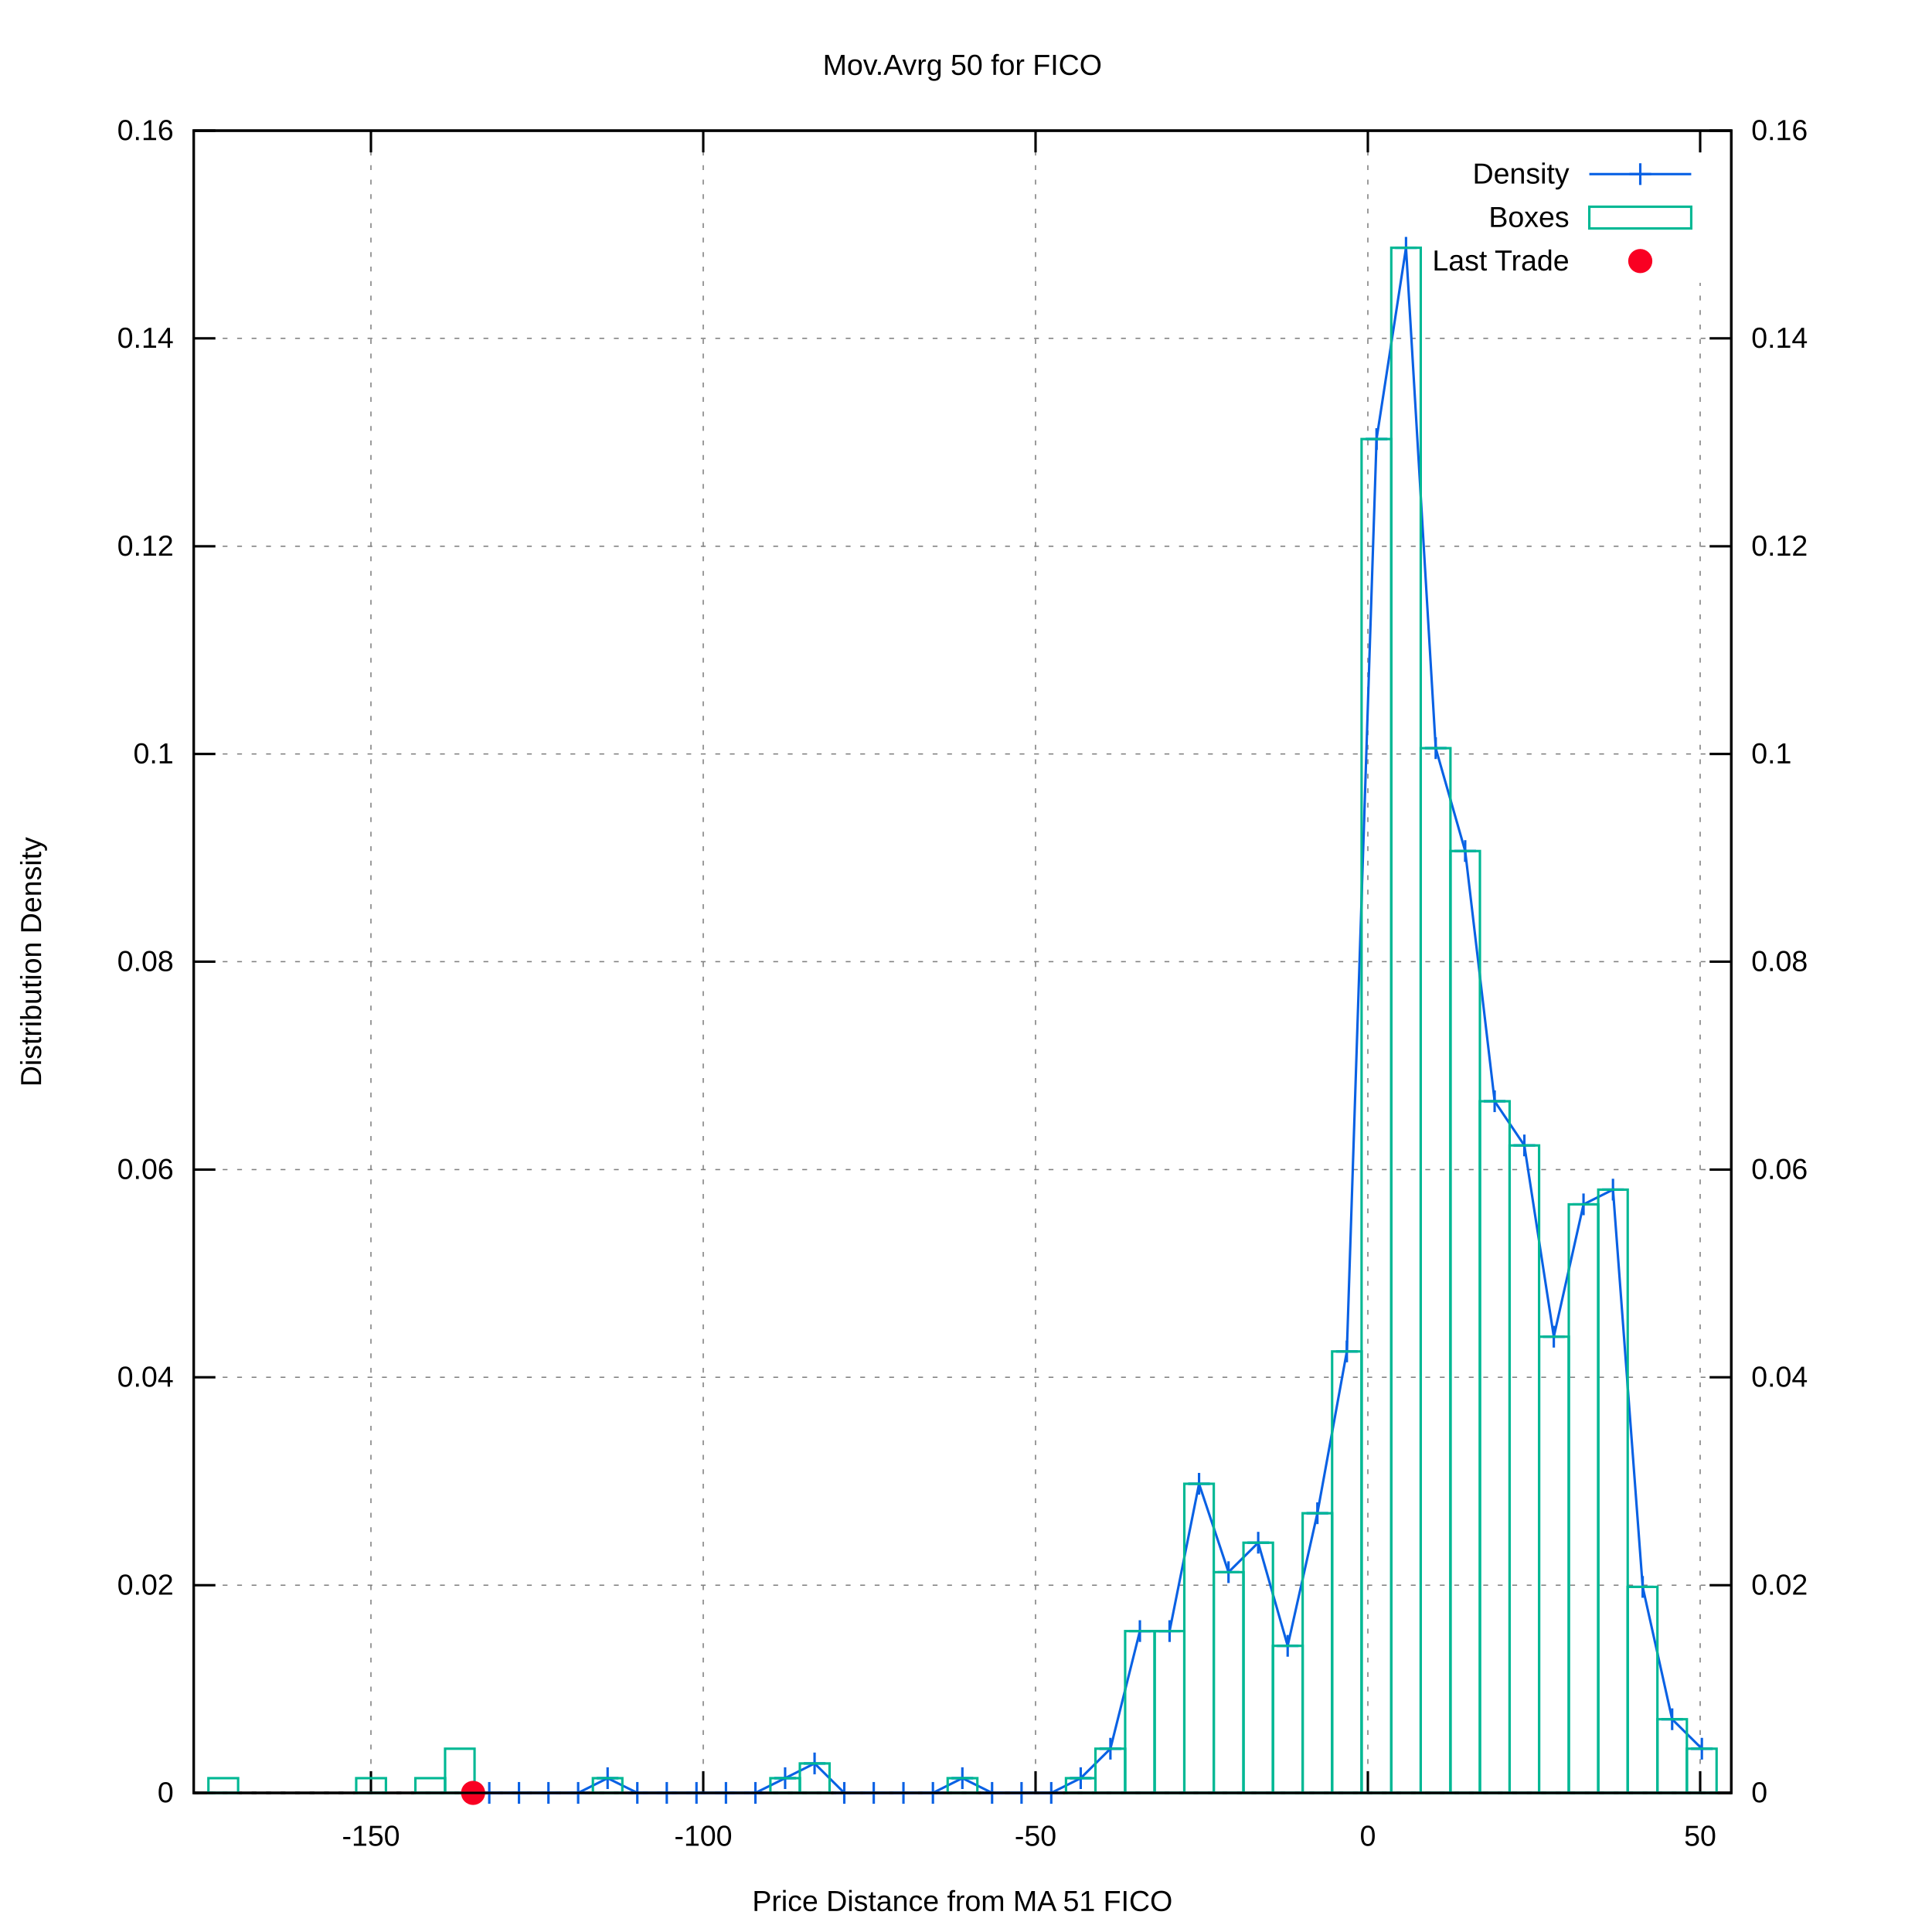
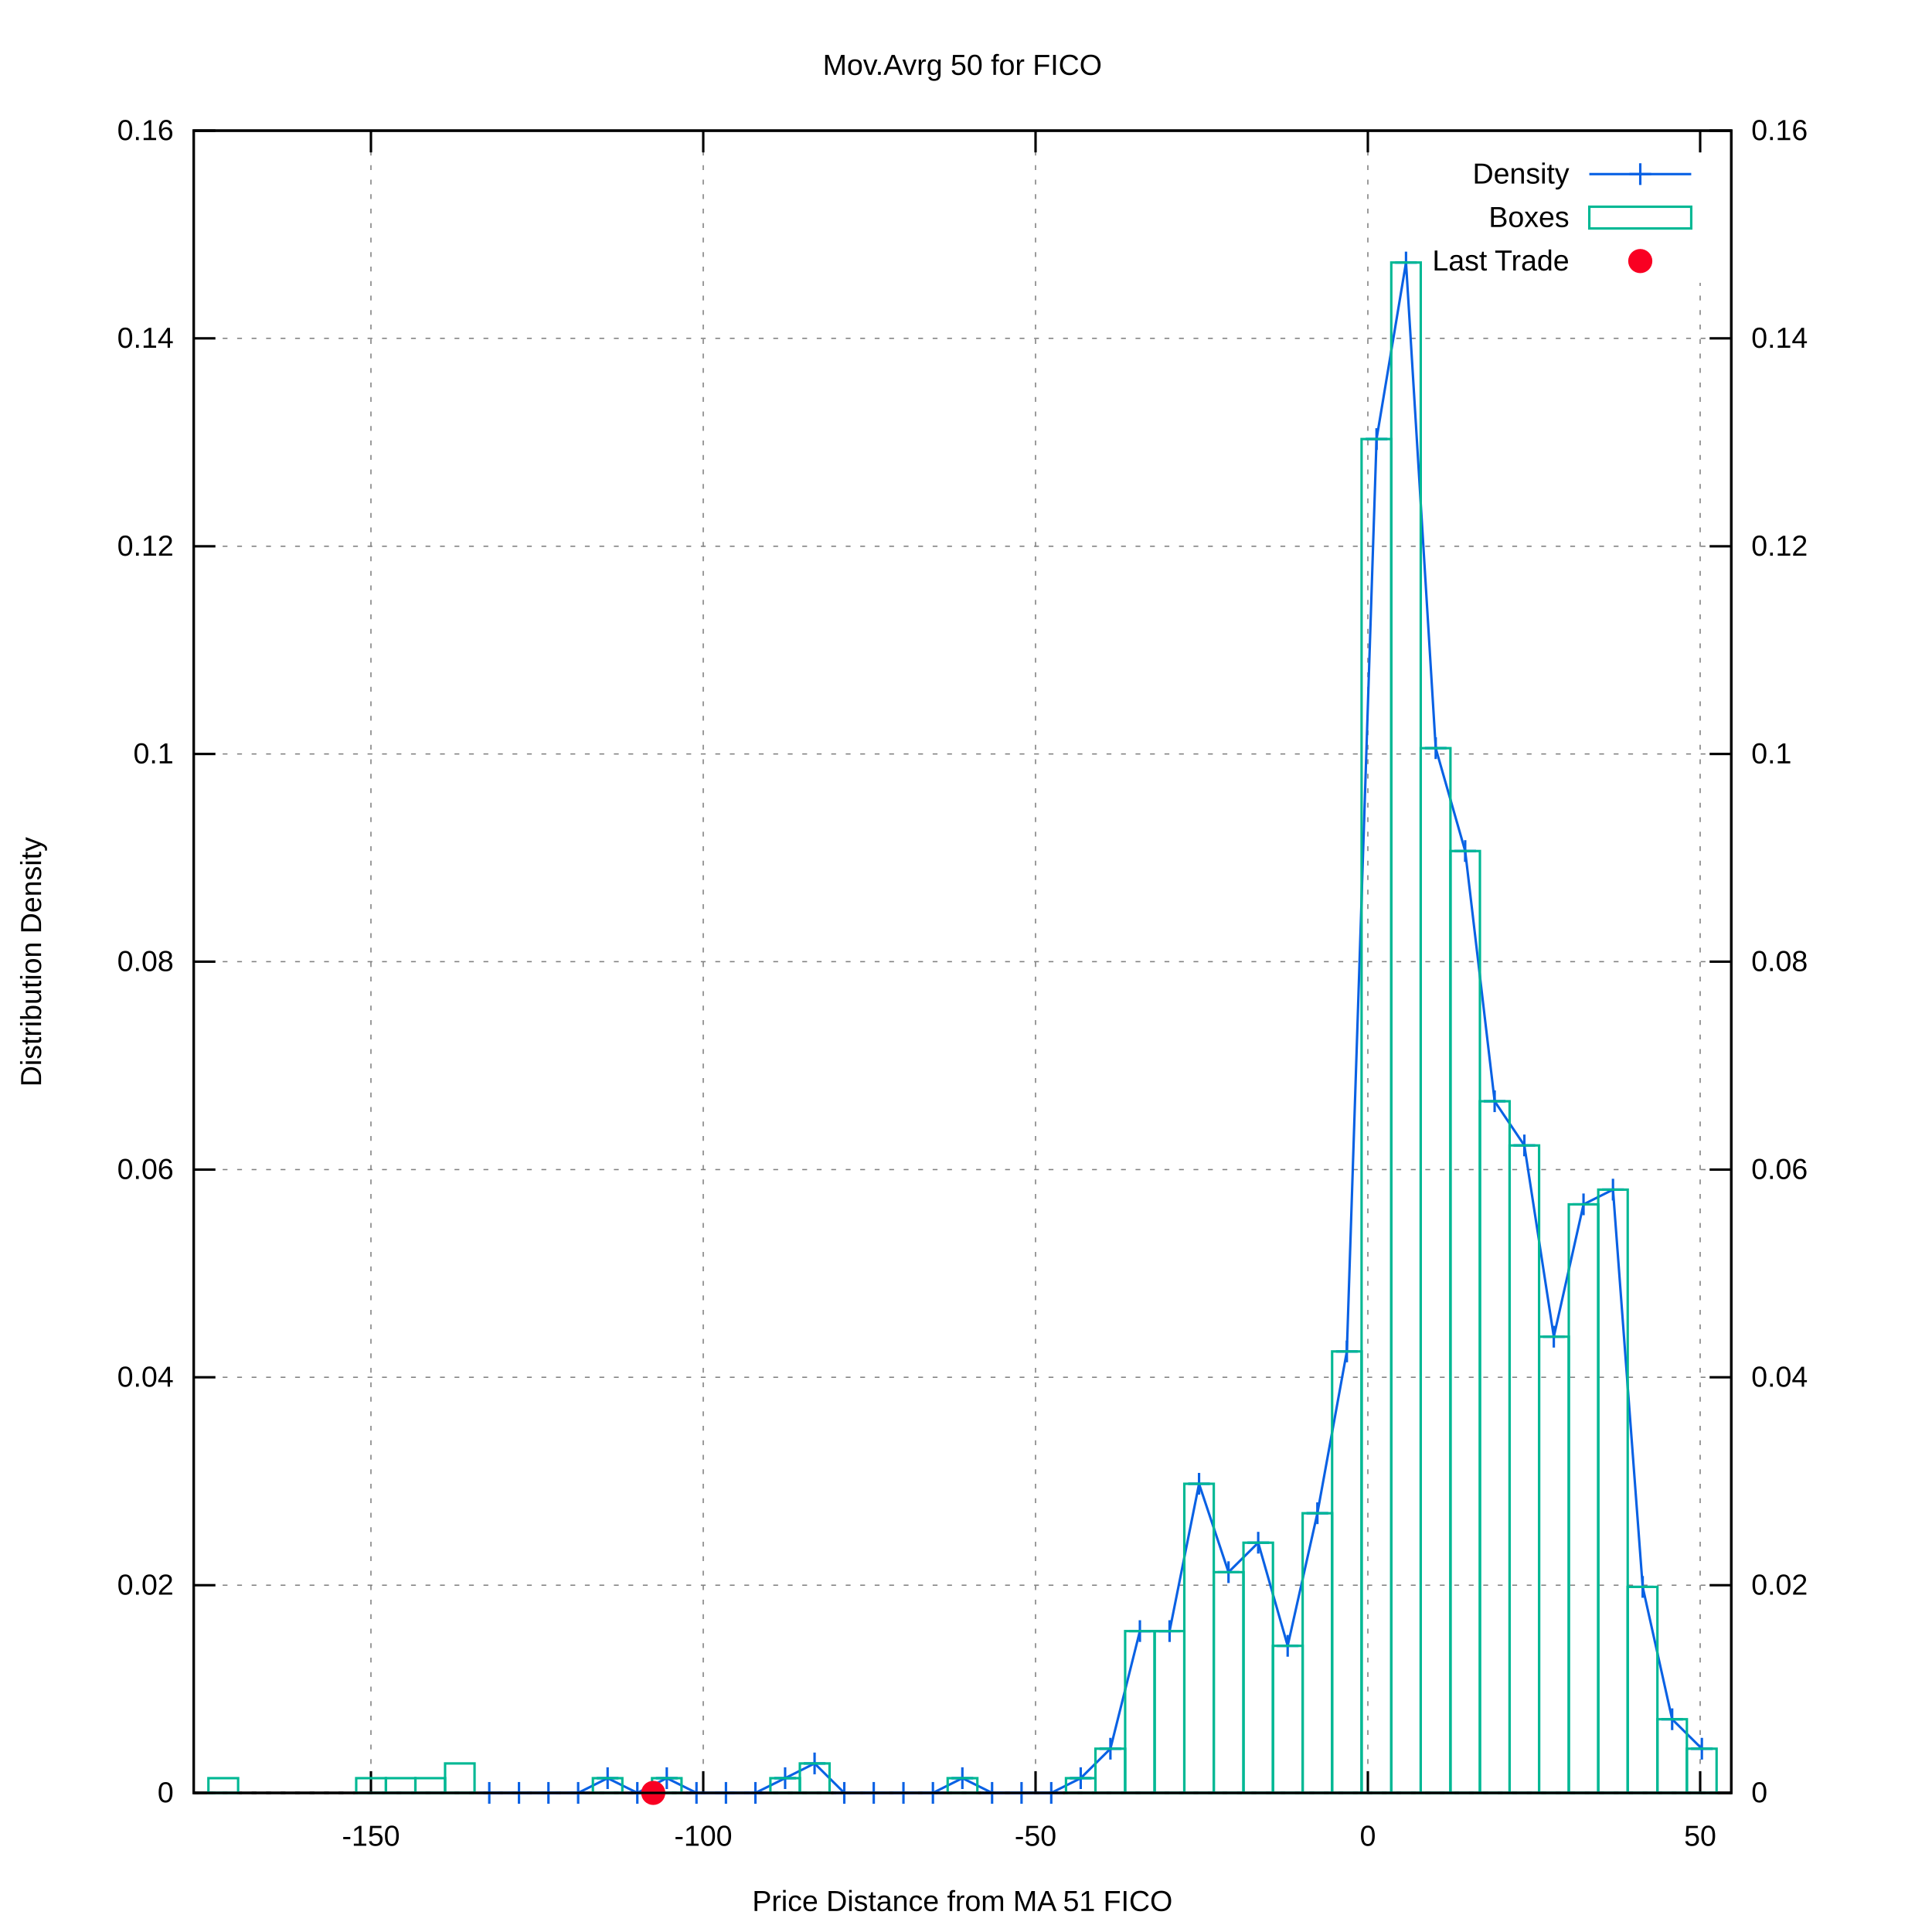
<svg xmlns="http://www.w3.org/2000/svg" xmlns:xlink="http://www.w3.org/1999/xlink" viewBox="0 0 800 800">
  <g id="gnuplot_canvas">
    <rect x="0" y="0" width="800" height="800" fill="#ffffff" />
    <defs>
      <circle id="gpDot" r="0.5" stroke-width="0.5" />
      <path id="gpPt0" stroke-width="0.222" stroke="currentColor" d="M-1,0 h2 M0,-1 v2" />
      <path id="gpPt1" stroke-width="0.222" stroke="currentColor" d="M-1,-1 L1,1 M1,-1 L-1,1" />
      <path id="gpPt2" stroke-width="0.222" stroke="currentColor" d="M-1,0 L1,0 M0,-1 L0,1 M-1,-1 L1,1 M-1,1 L1,-1" />
      <rect id="gpPt3" stroke-width="0.222" stroke="currentColor" x="-1" y="-1" width="2" height="2" />
      <rect id="gpPt4" stroke-width="0.222" stroke="currentColor" fill="currentColor" x="-1" y="-1" width="2" height="2" />
      <circle id="gpPt5" stroke-width="0.222" stroke="currentColor" cx="0" cy="0" r="1" />
      <use xlink:href="#gpPt5" id="gpPt6" fill="currentColor" stroke="none" />
      <path id="gpPt7" stroke-width="0.222" stroke="currentColor" d="M0,-1.33 L-1.33,0.67 L1.33,0.67 z" />
      <use xlink:href="#gpPt7" id="gpPt8" fill="currentColor" stroke="none" />
      <use xlink:href="#gpPt7" id="gpPt9" stroke="currentColor" transform="rotate(180)" />
      <use xlink:href="#gpPt9" id="gpPt10" fill="currentColor" stroke="none" />
      <use xlink:href="#gpPt3" id="gpPt11" stroke="currentColor" transform="rotate(45)" />
      <use xlink:href="#gpPt11" id="gpPt12" fill="currentColor" stroke="none" />
      <path id="gpPt13" stroke-width="0.222" stroke="currentColor" d="M0,1.330 L1.265,0.411 L0.782,-1.067 L-0.782,-1.076 L-1.265,0.411 z" />
      <use xlink:href="#gpPt13" id="gpPt14" fill="currentColor" stroke="none" />
      <filter id="textbox" filterUnits="objectBoundingBox" x="0" y="0" height="1" width="1">
        <feFlood flood-color="#FFFFFF" flood-opacity="1" result="bgnd" />
        <feComposite in="SourceGraphic" in2="bgnd" operator="atop" />
      </filter>
      <filter id="greybox" filterUnits="objectBoundingBox" x="0" y="0" height="1" width="1">
        <feFlood flood-color="lightgrey" flood-opacity="1" result="grey" />
        <feComposite in="SourceGraphic" in2="grey" operator="atop" />
      </filter>
    </defs>
    <g fill="none" color="#FFFFFF" stroke="black" stroke-width="1.00" stroke-linecap="butt" stroke-linejoin="miter">
</g>
    <g fill="none" color="black" stroke="currentColor" stroke-width="1.00" stroke-linecap="butt" stroke-linejoin="miter">
</g>
    <g fill="none" color="black" stroke="black" stroke-width="0.50" stroke-linecap="butt" stroke-linejoin="miter">
</g>
    <g fill="none" color="gray" stroke="currentColor" stroke-width="0.50" stroke-linecap="butt" stroke-linejoin="miter">
      <path stroke="gray" stroke-dasharray="2,4" class="gridline" d="M80.2,742.4 L716.9,742.4  " />
    </g>
    <g fill="none" color="gray" stroke="gray" stroke-width="1.00" stroke-linecap="butt" stroke-linejoin="miter">
</g>
    <g fill="none" color="black" stroke="currentColor" stroke-width="1.00" stroke-linecap="butt" stroke-linejoin="miter">
      <path stroke="black" d="M80.2,742.4 L89.2,742.4  " />
      <g transform="translate(71.9,746.3)" stroke="none" fill="black" font-family="arial" font-size="12.00" text-anchor="end">
        <text>
          <tspan font-family="arial"> 0</tspan>
        </text>
      </g>
    </g>
    <g fill="none" color="black" stroke="currentColor" stroke-width="1.00" stroke-linecap="butt" stroke-linejoin="miter">
</g>
    <g fill="none" color="black" stroke="black" stroke-width="0.50" stroke-linecap="butt" stroke-linejoin="miter">
</g>
    <g fill="none" color="gray" stroke="currentColor" stroke-width="0.50" stroke-linecap="butt" stroke-linejoin="miter">
      <path stroke="gray" stroke-dasharray="2,4" class="gridline" d="M80.2,656.4 L716.9,656.4  " />
    </g>
    <g fill="none" color="gray" stroke="gray" stroke-width="1.00" stroke-linecap="butt" stroke-linejoin="miter">
</g>
    <g fill="none" color="black" stroke="currentColor" stroke-width="1.00" stroke-linecap="butt" stroke-linejoin="miter">
      <path stroke="black" d="M80.2,656.4 L89.2,656.4  " />
      <g transform="translate(71.9,660.3)" stroke="none" fill="black" font-family="arial" font-size="12.00" text-anchor="end">
        <text>
          <tspan font-family="arial"> 0.02</tspan>
        </text>
      </g>
    </g>
    <g fill="none" color="black" stroke="currentColor" stroke-width="1.00" stroke-linecap="butt" stroke-linejoin="miter">
</g>
    <g fill="none" color="black" stroke="black" stroke-width="0.50" stroke-linecap="butt" stroke-linejoin="miter">
</g>
    <g fill="none" color="gray" stroke="currentColor" stroke-width="0.50" stroke-linecap="butt" stroke-linejoin="miter">
      <path stroke="gray" stroke-dasharray="2,4" class="gridline" d="M80.2,570.3 L716.9,570.3  " />
    </g>
    <g fill="none" color="gray" stroke="gray" stroke-width="1.00" stroke-linecap="butt" stroke-linejoin="miter">
</g>
    <g fill="none" color="black" stroke="currentColor" stroke-width="1.00" stroke-linecap="butt" stroke-linejoin="miter">
      <path stroke="black" d="M80.2,570.3 L89.2,570.3  " />
      <g transform="translate(71.9,574.2)" stroke="none" fill="black" font-family="arial" font-size="12.00" text-anchor="end">
        <text>
          <tspan font-family="arial"> 0.04</tspan>
        </text>
      </g>
    </g>
    <g fill="none" color="black" stroke="currentColor" stroke-width="1.00" stroke-linecap="butt" stroke-linejoin="miter">
</g>
    <g fill="none" color="black" stroke="black" stroke-width="0.50" stroke-linecap="butt" stroke-linejoin="miter">
</g>
    <g fill="none" color="gray" stroke="currentColor" stroke-width="0.50" stroke-linecap="butt" stroke-linejoin="miter">
      <path stroke="gray" stroke-dasharray="2,4" class="gridline" d="M80.2,484.3 L716.9,484.3  " />
    </g>
    <g fill="none" color="gray" stroke="gray" stroke-width="1.00" stroke-linecap="butt" stroke-linejoin="miter">
</g>
    <g fill="none" color="black" stroke="currentColor" stroke-width="1.00" stroke-linecap="butt" stroke-linejoin="miter">
      <path stroke="black" d="M80.2,484.3 L89.2,484.3  " />
      <g transform="translate(71.9,488.2)" stroke="none" fill="black" font-family="arial" font-size="12.00" text-anchor="end">
        <text>
          <tspan font-family="arial"> 0.06</tspan>
        </text>
      </g>
    </g>
    <g fill="none" color="black" stroke="currentColor" stroke-width="1.00" stroke-linecap="butt" stroke-linejoin="miter">
</g>
    <g fill="none" color="black" stroke="black" stroke-width="0.50" stroke-linecap="butt" stroke-linejoin="miter">
</g>
    <g fill="none" color="gray" stroke="currentColor" stroke-width="0.50" stroke-linecap="butt" stroke-linejoin="miter">
      <path stroke="gray" stroke-dasharray="2,4" class="gridline" d="M80.2,398.2 L716.9,398.2  " />
    </g>
    <g fill="none" color="gray" stroke="gray" stroke-width="1.00" stroke-linecap="butt" stroke-linejoin="miter">
</g>
    <g fill="none" color="black" stroke="currentColor" stroke-width="1.00" stroke-linecap="butt" stroke-linejoin="miter">
      <path stroke="black" d="M80.2,398.2 L89.2,398.2  " />
      <g transform="translate(71.9,402.1)" stroke="none" fill="black" font-family="arial" font-size="12.00" text-anchor="end">
        <text>
          <tspan font-family="arial"> 0.08</tspan>
        </text>
      </g>
    </g>
    <g fill="none" color="black" stroke="currentColor" stroke-width="1.00" stroke-linecap="butt" stroke-linejoin="miter">
</g>
    <g fill="none" color="black" stroke="black" stroke-width="0.50" stroke-linecap="butt" stroke-linejoin="miter">
</g>
    <g fill="none" color="gray" stroke="currentColor" stroke-width="0.50" stroke-linecap="butt" stroke-linejoin="miter">
      <path stroke="gray" stroke-dasharray="2,4" class="gridline" d="M80.2,312.2 L716.9,312.2  " />
    </g>
    <g fill="none" color="gray" stroke="gray" stroke-width="1.00" stroke-linecap="butt" stroke-linejoin="miter">
</g>
    <g fill="none" color="black" stroke="currentColor" stroke-width="1.00" stroke-linecap="butt" stroke-linejoin="miter">
      <path stroke="black" d="M80.2,312.2 L89.2,312.2  " />
      <g transform="translate(71.9,316.1)" stroke="none" fill="black" font-family="arial" font-size="12.00" text-anchor="end">
        <text>
          <tspan font-family="arial"> 0.1</tspan>
        </text>
      </g>
    </g>
    <g fill="none" color="black" stroke="currentColor" stroke-width="1.00" stroke-linecap="butt" stroke-linejoin="miter">
</g>
    <g fill="none" color="black" stroke="black" stroke-width="0.50" stroke-linecap="butt" stroke-linejoin="miter">
</g>
    <g fill="none" color="gray" stroke="currentColor" stroke-width="0.50" stroke-linecap="butt" stroke-linejoin="miter">
      <path stroke="gray" stroke-dasharray="2,4" class="gridline" d="M80.2,226.2 L716.9,226.2  " />
    </g>
    <g fill="none" color="gray" stroke="gray" stroke-width="1.00" stroke-linecap="butt" stroke-linejoin="miter">
</g>
    <g fill="none" color="black" stroke="currentColor" stroke-width="1.00" stroke-linecap="butt" stroke-linejoin="miter">
      <path stroke="black" d="M80.2,226.2 L89.2,226.2  " />
      <g transform="translate(71.9,230.1)" stroke="none" fill="black" font-family="arial" font-size="12.00" text-anchor="end">
        <text>
          <tspan font-family="arial"> 0.12</tspan>
        </text>
      </g>
    </g>
    <g fill="none" color="black" stroke="currentColor" stroke-width="1.00" stroke-linecap="butt" stroke-linejoin="miter">
</g>
    <g fill="none" color="black" stroke="black" stroke-width="0.50" stroke-linecap="butt" stroke-linejoin="miter">
</g>
    <g fill="none" color="gray" stroke="currentColor" stroke-width="0.50" stroke-linecap="butt" stroke-linejoin="miter">
      <path stroke="gray" stroke-dasharray="2,4" class="gridline" d="M80.2,140.1 L716.9,140.1  " />
    </g>
    <g fill="none" color="gray" stroke="gray" stroke-width="1.00" stroke-linecap="butt" stroke-linejoin="miter">
</g>
    <g fill="none" color="black" stroke="currentColor" stroke-width="1.00" stroke-linecap="butt" stroke-linejoin="miter">
      <path stroke="black" d="M80.2,140.1 L89.2,140.1  " />
      <g transform="translate(71.9,144.0)" stroke="none" fill="black" font-family="arial" font-size="12.00" text-anchor="end">
        <text>
          <tspan font-family="arial"> 0.14</tspan>
        </text>
      </g>
    </g>
    <g fill="none" color="black" stroke="currentColor" stroke-width="1.00" stroke-linecap="butt" stroke-linejoin="miter">
</g>
    <g fill="none" color="black" stroke="black" stroke-width="0.50" stroke-linecap="butt" stroke-linejoin="miter">
</g>
    <g fill="none" color="gray" stroke="currentColor" stroke-width="0.50" stroke-linecap="butt" stroke-linejoin="miter">
      <path stroke="gray" stroke-dasharray="2,4" class="gridline" d="M80.2,54.1 L716.9,54.1  " />
    </g>
    <g fill="none" color="gray" stroke="gray" stroke-width="1.00" stroke-linecap="butt" stroke-linejoin="miter">
</g>
    <g fill="none" color="black" stroke="currentColor" stroke-width="1.00" stroke-linecap="butt" stroke-linejoin="miter">
      <path stroke="black" d="M80.2,54.1 L89.2,54.1  " />
      <g transform="translate(71.9,58.0)" stroke="none" fill="black" font-family="arial" font-size="12.00" text-anchor="end">
        <text>
          <tspan font-family="arial"> 0.16</tspan>
        </text>
      </g>
    </g>
    <g fill="none" color="black" stroke="currentColor" stroke-width="1.00" stroke-linecap="butt" stroke-linejoin="miter">
</g>
    <g fill="none" color="black" stroke="black" stroke-width="0.50" stroke-linecap="butt" stroke-linejoin="miter">
</g>
    <g fill="none" color="gray" stroke="currentColor" stroke-width="0.50" stroke-linecap="butt" stroke-linejoin="miter">
      <path stroke="gray" stroke-dasharray="2,4" class="gridline" d="M153.6,742.4 L153.6,54.1  " />
    </g>
    <g fill="none" color="gray" stroke="gray" stroke-width="1.00" stroke-linecap="butt" stroke-linejoin="miter">
</g>
    <g fill="none" color="black" stroke="currentColor" stroke-width="1.00" stroke-linecap="butt" stroke-linejoin="miter">
      <path stroke="black" d="M153.6,742.4 L153.6,733.4 M153.6,54.1 L153.6,63.1  " />
      <g transform="translate(153.6,764.3)" stroke="none" fill="black" font-family="arial" font-size="12.00" text-anchor="middle">
        <text>
          <tspan font-family="arial">-150</tspan>
        </text>
      </g>
    </g>
    <g fill="none" color="black" stroke="currentColor" stroke-width="1.00" stroke-linecap="butt" stroke-linejoin="miter">
</g>
    <g fill="none" color="black" stroke="black" stroke-width="0.50" stroke-linecap="butt" stroke-linejoin="miter">
</g>
    <g fill="none" color="gray" stroke="currentColor" stroke-width="0.50" stroke-linecap="butt" stroke-linejoin="miter">
      <path stroke="gray" stroke-dasharray="2,4" class="gridline" d="M291.2,742.4 L291.2,54.1  " />
    </g>
    <g fill="none" color="gray" stroke="gray" stroke-width="1.00" stroke-linecap="butt" stroke-linejoin="miter">
</g>
    <g fill="none" color="black" stroke="currentColor" stroke-width="1.00" stroke-linecap="butt" stroke-linejoin="miter">
      <path stroke="black" d="M291.2,742.4 L291.2,733.4 M291.2,54.1 L291.2,63.1  " />
      <g transform="translate(291.2,764.3)" stroke="none" fill="black" font-family="arial" font-size="12.00" text-anchor="middle">
        <text>
          <tspan font-family="arial">-100</tspan>
        </text>
      </g>
    </g>
    <g fill="none" color="black" stroke="currentColor" stroke-width="1.00" stroke-linecap="butt" stroke-linejoin="miter">
</g>
    <g fill="none" color="black" stroke="black" stroke-width="0.50" stroke-linecap="butt" stroke-linejoin="miter">
</g>
    <g fill="none" color="gray" stroke="currentColor" stroke-width="0.50" stroke-linecap="butt" stroke-linejoin="miter">
      <path stroke="gray" stroke-dasharray="2,4" class="gridline" d="M428.8,742.4 L428.8,54.1  " />
    </g>
    <g fill="none" color="gray" stroke="gray" stroke-width="1.00" stroke-linecap="butt" stroke-linejoin="miter">
</g>
    <g fill="none" color="black" stroke="currentColor" stroke-width="1.00" stroke-linecap="butt" stroke-linejoin="miter">
      <path stroke="black" d="M428.8,742.4 L428.8,733.4 M428.8,54.1 L428.8,63.1  " />
      <g transform="translate(428.8,764.3)" stroke="none" fill="black" font-family="arial" font-size="12.00" text-anchor="middle">
        <text>
          <tspan font-family="arial">-50</tspan>
        </text>
      </g>
    </g>
    <g fill="none" color="black" stroke="currentColor" stroke-width="1.00" stroke-linecap="butt" stroke-linejoin="miter">
</g>
    <g fill="none" color="black" stroke="black" stroke-width="0.50" stroke-linecap="butt" stroke-linejoin="miter">
</g>
    <g fill="none" color="gray" stroke="currentColor" stroke-width="0.50" stroke-linecap="butt" stroke-linejoin="miter">
      <path stroke="gray" stroke-dasharray="2,4" class="gridline" d="M566.4,742.4 L566.4,54.1  " />
    </g>
    <g fill="none" color="gray" stroke="gray" stroke-width="1.00" stroke-linecap="butt" stroke-linejoin="miter">
</g>
    <g fill="none" color="black" stroke="currentColor" stroke-width="1.00" stroke-linecap="butt" stroke-linejoin="miter">
      <path stroke="black" d="M566.4,742.4 L566.4,733.4 M566.4,54.1 L566.4,63.1  " />
      <g transform="translate(566.4,764.3)" stroke="none" fill="black" font-family="arial" font-size="12.00" text-anchor="middle">
        <text>
          <tspan font-family="arial"> 0</tspan>
        </text>
      </g>
    </g>
    <g fill="none" color="black" stroke="currentColor" stroke-width="1.00" stroke-linecap="butt" stroke-linejoin="miter">
</g>
    <g fill="none" color="black" stroke="black" stroke-width="0.50" stroke-linecap="butt" stroke-linejoin="miter">
</g>
    <g fill="none" color="gray" stroke="currentColor" stroke-width="0.50" stroke-linecap="butt" stroke-linejoin="miter">
      <path stroke="gray" stroke-dasharray="2,4" class="gridline" d="M704.0,742.4 L704.0,117.1 M704.0,63.1 L704.0,54.1  " />
    </g>
    <g fill="none" color="gray" stroke="gray" stroke-width="1.00" stroke-linecap="butt" stroke-linejoin="miter">
</g>
    <g fill="none" color="black" stroke="currentColor" stroke-width="1.00" stroke-linecap="butt" stroke-linejoin="miter">
      <path stroke="black" d="M704.0,742.4 L704.0,733.4 M704.0,54.1 L704.0,63.1  " />
      <g transform="translate(704.0,764.3)" stroke="none" fill="black" font-family="arial" font-size="12.00" text-anchor="middle">
        <text>
          <tspan font-family="arial"> 50</tspan>
        </text>
      </g>
    </g>
    <g fill="none" color="black" stroke="currentColor" stroke-width="1.00" stroke-linecap="butt" stroke-linejoin="miter">
      <path stroke="black" d="M716.9,742.4 L707.9,742.4  " />
      <g transform="translate(725.2,746.3)" stroke="none" fill="black" font-family="arial" font-size="12.00" text-anchor="start">
        <text>
          <tspan font-family="arial"> 0</tspan>
        </text>
      </g>
    </g>
    <g fill="none" color="black" stroke="currentColor" stroke-width="1.00" stroke-linecap="butt" stroke-linejoin="miter">
      <path stroke="black" d="M716.9,656.4 L707.9,656.4  " />
      <g transform="translate(725.2,660.3)" stroke="none" fill="black" font-family="arial" font-size="12.00" text-anchor="start">
        <text>
          <tspan font-family="arial"> 0.02</tspan>
        </text>
      </g>
    </g>
    <g fill="none" color="black" stroke="currentColor" stroke-width="1.00" stroke-linecap="butt" stroke-linejoin="miter">
      <path stroke="black" d="M716.9,570.3 L707.9,570.3  " />
      <g transform="translate(725.2,574.2)" stroke="none" fill="black" font-family="arial" font-size="12.00" text-anchor="start">
        <text>
          <tspan font-family="arial"> 0.04</tspan>
        </text>
      </g>
    </g>
    <g fill="none" color="black" stroke="currentColor" stroke-width="1.00" stroke-linecap="butt" stroke-linejoin="miter">
      <path stroke="black" d="M716.9,484.3 L707.9,484.3  " />
      <g transform="translate(725.2,488.2)" stroke="none" fill="black" font-family="arial" font-size="12.00" text-anchor="start">
        <text>
          <tspan font-family="arial"> 0.06</tspan>
        </text>
      </g>
    </g>
    <g fill="none" color="black" stroke="currentColor" stroke-width="1.00" stroke-linecap="butt" stroke-linejoin="miter">
      <path stroke="black" d="M716.9,398.2 L707.9,398.2  " />
      <g transform="translate(725.2,402.1)" stroke="none" fill="black" font-family="arial" font-size="12.00" text-anchor="start">
        <text>
          <tspan font-family="arial"> 0.08</tspan>
        </text>
      </g>
    </g>
    <g fill="none" color="black" stroke="currentColor" stroke-width="1.00" stroke-linecap="butt" stroke-linejoin="miter">
      <path stroke="black" d="M716.9,312.2 L707.9,312.2  " />
      <g transform="translate(725.2,316.1)" stroke="none" fill="black" font-family="arial" font-size="12.00" text-anchor="start">
        <text>
          <tspan font-family="arial"> 0.1</tspan>
        </text>
      </g>
    </g>
    <g fill="none" color="black" stroke="currentColor" stroke-width="1.00" stroke-linecap="butt" stroke-linejoin="miter">
      <path stroke="black" d="M716.9,226.2 L707.9,226.2  " />
      <g transform="translate(725.2,230.1)" stroke="none" fill="black" font-family="arial" font-size="12.00" text-anchor="start">
        <text>
          <tspan font-family="arial"> 0.12</tspan>
        </text>
      </g>
    </g>
    <g fill="none" color="black" stroke="currentColor" stroke-width="1.00" stroke-linecap="butt" stroke-linejoin="miter">
      <path stroke="black" d="M716.9,140.1 L707.9,140.1  " />
      <g transform="translate(725.2,144.0)" stroke="none" fill="black" font-family="arial" font-size="12.00" text-anchor="start">
        <text>
          <tspan font-family="arial"> 0.14</tspan>
        </text>
      </g>
    </g>
    <g fill="none" color="black" stroke="currentColor" stroke-width="1.00" stroke-linecap="butt" stroke-linejoin="miter">
      <path stroke="black" d="M716.9,54.1 L707.9,54.1  " />
      <g transform="translate(725.2,58.0)" stroke="none" fill="black" font-family="arial" font-size="12.00" text-anchor="start">
        <text>
          <tspan font-family="arial"> 0.16</tspan>
        </text>
      </g>
    </g>
    <g fill="none" color="black" stroke="currentColor" stroke-width="1.00" stroke-linecap="butt" stroke-linejoin="miter">
</g>
    <g fill="none" color="gray" stroke="currentColor" stroke-width="1.00" stroke-linecap="butt" stroke-linejoin="miter">
      <path stroke="black" stroke-dasharray="2,4" d="M80.2,742.4 L716.9,742.4  " />
    </g>
    <g fill="none" color="black" stroke="currentColor" stroke-width="1.00" stroke-linecap="butt" stroke-linejoin="miter">
      <path stroke="black" d="M80.2,54.1 L80.2,742.4 L716.9,742.4 L716.9,54.1 L80.2,54.1 Z  " />
    </g>
    <g fill="none" color="black" stroke="currentColor" stroke-width="1.00" stroke-linecap="butt" stroke-linejoin="miter">
      <g transform="translate(17.0,398.3) rotate(270)" stroke="none" fill="black" font-family="arial" font-size="12.00" text-anchor="middle">
        <text>
          <tspan font-family="arial">Distribution Density</tspan>
        </text>
      </g>
    </g>
    <g fill="none" color="black" stroke="currentColor" stroke-width="1.00" stroke-linecap="butt" stroke-linejoin="miter">
      <g transform="translate(398.5,791.3)" stroke="none" fill="black" font-family="arial" font-size="12.00" text-anchor="middle">
        <text>
          <tspan font-family="arial">Price Distance from MA 51 FICO</tspan>
        </text>
      </g>
    </g>
    <g fill="none" color="black" stroke="currentColor" stroke-width="1.00" stroke-linecap="butt" stroke-linejoin="miter">
      <g transform="translate(398.5,31.0)" stroke="none" fill="black" font-family="arial" font-size="12.00" text-anchor="middle">
        <text>
          <tspan font-family="arial">Mov.Avrg 50 for FICO </tspan>
        </text>
      </g>
    </g>
    <g id="gnuplot_plot_1">
      <g fill="none" color="black" stroke="currentColor" stroke-width="1.00" stroke-linecap="butt" stroke-linejoin="miter">
        <g transform="translate(649.8,76.0)" stroke="none" fill="black" font-family="arial" font-size="12.00" text-anchor="end">
          <text>
            <tspan font-family="arial">Density</tspan>
          </text>
        </g>
      </g>
      <g fill="none" color="black" stroke="currentColor" stroke-width="1.00" stroke-linecap="butt" stroke-linejoin="miter">
-         <path stroke="rgb(  9,  97, 228)" d="M658.1,72.1 L700.3,72.1 M202.6,742.4 L214.9,742.4 L227.1,742.4 L239.4,742.4 L251.6,736.3 L263.9,742.4   L276.1,742.4 L288.4,742.4 L300.6,742.4 L312.8,742.4 L325.1,736.3 L337.3,730.2 L349.6,742.4 L361.8,742.4   L374.1,742.4 L386.3,742.4 L398.5,736.3 L410.8,742.4 L423.0,742.4 L435.3,742.4 L447.5,736.3 L459.8,724.1   L472.0,675.4 L484.3,675.4 L496.5,614.4 L508.7,651.0 L521.0,638.8 L533.2,681.5 L545.5,626.6 L557.7,559.6   L570.0,181.8 L582.2,102.6 L594.5,309.8 L606.7,352.4 L618.9,456.0 L631.2,474.3 L643.4,553.5 L655.7,498.7   L667.9,492.6 L680.2,657.1 L692.4,711.9 L704.7,724.1  " />
+         <path stroke="rgb(  9,  97, 228)" d="M658.1,72.1 L700.3,72.1 M202.6,742.4 L214.9,742.4 L227.1,742.4 L239.4,742.4 L251.6,736.3 L263.9,742.4   L276.1,736.3 L288.4,742.4 L300.6,742.4 L312.8,742.4 L325.1,736.3 L337.3,730.2 L349.6,742.4 L361.8,742.4   L374.1,742.4 L386.3,742.4 L398.5,736.3 L410.8,742.4 L423.0,742.4 L435.3,742.4 L447.5,736.3 L459.8,724.1   L472.0,675.4 L484.3,675.4 L496.5,614.4 L508.7,651.0 L521.0,638.8 L533.2,681.5 L545.5,626.6 L557.7,559.6   L570.0,181.8 L582.2,108.7 L594.5,309.8 L606.7,352.4 L618.9,456.0 L631.2,474.3 L643.4,553.5 L655.7,498.7   L667.9,492.6 L680.2,657.1 L692.4,711.9 L704.7,724.1  " />
        <use xlink:href="#gpPt0" transform="translate(202.6,742.4) scale(4.50)" color="rgb(  9,  97, 228)" />
        <use xlink:href="#gpPt0" transform="translate(214.9,742.4) scale(4.50)" color="rgb(  9,  97, 228)" />
        <use xlink:href="#gpPt0" transform="translate(227.1,742.4) scale(4.50)" color="rgb(  9,  97, 228)" />
        <use xlink:href="#gpPt0" transform="translate(239.4,742.4) scale(4.50)" color="rgb(  9,  97, 228)" />
        <use xlink:href="#gpPt0" transform="translate(251.6,736.3) scale(4.50)" color="rgb(  9,  97, 228)" />
        <use xlink:href="#gpPt0" transform="translate(263.9,742.4) scale(4.50)" color="rgb(  9,  97, 228)" />
-         <use xlink:href="#gpPt0" transform="translate(276.1,742.4) scale(4.50)" color="rgb(  9,  97, 228)" />
+         <use xlink:href="#gpPt0" transform="translate(276.1,736.3) scale(4.50)" color="rgb(  9,  97, 228)" />
        <use xlink:href="#gpPt0" transform="translate(288.4,742.4) scale(4.50)" color="rgb(  9,  97, 228)" />
        <use xlink:href="#gpPt0" transform="translate(300.6,742.4) scale(4.50)" color="rgb(  9,  97, 228)" />
        <use xlink:href="#gpPt0" transform="translate(312.8,742.4) scale(4.50)" color="rgb(  9,  97, 228)" />
        <use xlink:href="#gpPt0" transform="translate(325.1,736.3) scale(4.50)" color="rgb(  9,  97, 228)" />
        <use xlink:href="#gpPt0" transform="translate(337.3,730.2) scale(4.50)" color="rgb(  9,  97, 228)" />
        <use xlink:href="#gpPt0" transform="translate(349.6,742.4) scale(4.50)" color="rgb(  9,  97, 228)" />
        <use xlink:href="#gpPt0" transform="translate(361.8,742.4) scale(4.50)" color="rgb(  9,  97, 228)" />
        <use xlink:href="#gpPt0" transform="translate(374.1,742.4) scale(4.50)" color="rgb(  9,  97, 228)" />
        <use xlink:href="#gpPt0" transform="translate(386.3,742.4) scale(4.50)" color="rgb(  9,  97, 228)" />
        <use xlink:href="#gpPt0" transform="translate(398.5,736.3) scale(4.50)" color="rgb(  9,  97, 228)" />
        <use xlink:href="#gpPt0" transform="translate(410.8,742.4) scale(4.50)" color="rgb(  9,  97, 228)" />
        <use xlink:href="#gpPt0" transform="translate(423.0,742.4) scale(4.50)" color="rgb(  9,  97, 228)" />
        <use xlink:href="#gpPt0" transform="translate(435.3,742.4) scale(4.50)" color="rgb(  9,  97, 228)" />
        <use xlink:href="#gpPt0" transform="translate(447.5,736.3) scale(4.50)" color="rgb(  9,  97, 228)" />
        <use xlink:href="#gpPt0" transform="translate(459.8,724.1) scale(4.50)" color="rgb(  9,  97, 228)" />
        <use xlink:href="#gpPt0" transform="translate(472.0,675.4) scale(4.50)" color="rgb(  9,  97, 228)" />
        <use xlink:href="#gpPt0" transform="translate(484.3,675.4) scale(4.50)" color="rgb(  9,  97, 228)" />
        <use xlink:href="#gpPt0" transform="translate(496.5,614.4) scale(4.50)" color="rgb(  9,  97, 228)" />
        <use xlink:href="#gpPt0" transform="translate(508.7,651.0) scale(4.50)" color="rgb(  9,  97, 228)" />
        <use xlink:href="#gpPt0" transform="translate(521.0,638.8) scale(4.50)" color="rgb(  9,  97, 228)" />
        <use xlink:href="#gpPt0" transform="translate(533.2,681.5) scale(4.50)" color="rgb(  9,  97, 228)" />
        <use xlink:href="#gpPt0" transform="translate(545.5,626.6) scale(4.50)" color="rgb(  9,  97, 228)" />
        <use xlink:href="#gpPt0" transform="translate(557.7,559.6) scale(4.50)" color="rgb(  9,  97, 228)" />
        <use xlink:href="#gpPt0" transform="translate(570.0,181.8) scale(4.50)" color="rgb(  9,  97, 228)" />
-         <use xlink:href="#gpPt0" transform="translate(582.2,102.6) scale(4.50)" color="rgb(  9,  97, 228)" />
+         <use xlink:href="#gpPt0" transform="translate(582.2,108.7) scale(4.50)" color="rgb(  9,  97, 228)" />
        <use xlink:href="#gpPt0" transform="translate(594.5,309.8) scale(4.50)" color="rgb(  9,  97, 228)" />
        <use xlink:href="#gpPt0" transform="translate(606.7,352.4) scale(4.50)" color="rgb(  9,  97, 228)" />
        <use xlink:href="#gpPt0" transform="translate(618.9,456.0) scale(4.50)" color="rgb(  9,  97, 228)" />
        <use xlink:href="#gpPt0" transform="translate(631.2,474.3) scale(4.50)" color="rgb(  9,  97, 228)" />
        <use xlink:href="#gpPt0" transform="translate(643.4,553.5) scale(4.50)" color="rgb(  9,  97, 228)" />
        <use xlink:href="#gpPt0" transform="translate(655.7,498.7) scale(4.50)" color="rgb(  9,  97, 228)" />
        <use xlink:href="#gpPt0" transform="translate(667.9,492.6) scale(4.50)" color="rgb(  9,  97, 228)" />
        <use xlink:href="#gpPt0" transform="translate(680.2,657.1) scale(4.50)" color="rgb(  9,  97, 228)" />
        <use xlink:href="#gpPt0" transform="translate(692.4,711.9) scale(4.50)" color="rgb(  9,  97, 228)" />
        <use xlink:href="#gpPt0" transform="translate(704.7,724.1) scale(4.50)" color="rgb(  9,  97, 228)" />
        <use xlink:href="#gpPt0" transform="translate(679.2,72.1) scale(4.50)" color="rgb(  9,  97, 228)" />
      </g>
    </g>
    <g id="gnuplot_plot_2">
      <g fill="none" color="black" stroke="currentColor" stroke-width="1.00" stroke-linecap="butt" stroke-linejoin="miter">
        <g transform="translate(649.8,94.0)" stroke="none" fill="black" font-family="arial" font-size="12.00" text-anchor="end">
          <text>
            <tspan font-family="arial">Boxes</tspan>
          </text>
        </g>
      </g>
      <g fill="none" color="black" stroke="currentColor" stroke-width="1.00" stroke-linecap="butt" stroke-linejoin="miter">
        <path stroke="rgb(  0, 184, 148)" d="M658.1,94.6 L700.3,94.6 L700.3,85.6 L658.1,85.6 L658.1,94.6 Z  " />
        <path stroke="rgb(  0, 184, 148)" d="M86.3,742.4 L86.3,736.3 L98.6,736.3 L98.6,742.4 L86.3,742.4 Z  " />
        <path stroke="rgb(  0, 184, 148)" d="M147.5,742.4 L147.5,736.3 L159.8,736.3 L159.8,742.4 L147.5,742.4 Z  " />
+         <path stroke="rgb(  0, 184, 148)" d="M159.8,742.4 L159.8,736.3 L172.0,736.3 L172.0,742.4 L159.8,742.4 Z  " />
        <path stroke="rgb(  0, 184, 148)" d="M172.0,742.4 L172.0,736.3 L184.3,736.3 L184.3,742.4 L172.0,742.4 Z  " />
-         <path stroke="rgb(  0, 184, 148)" d="M184.3,742.4 L184.3,724.1 L196.5,724.1 L196.5,742.4 L184.3,742.4 Z  " />
+         <path stroke="rgb(  0, 184, 148)" d="M184.3,742.4 L184.3,730.2 L196.5,730.2 L196.5,742.4 L184.3,742.4 Z  " />
        <path stroke="rgb(  0, 184, 148)" d="M245.5,742.4 L245.5,736.3 L257.7,736.3 L257.7,742.4 L245.5,742.4 Z  " />
+         <path stroke="rgb(  0, 184, 148)" d="M270.0,742.4 L270.0,736.3 L282.2,736.3 L282.2,742.4 L270.0,742.4 Z  " />
        <path stroke="rgb(  0, 184, 148)" d="M319.0,742.4 L319.0,736.3 L331.2,736.3 L331.2,742.4 L319.0,742.4 Z  " />
        <path stroke="rgb(  0, 184, 148)" d="M331.2,742.4 L331.2,730.2 L343.5,730.2 L343.5,742.4 L331.2,742.4 Z  " />
        <path stroke="rgb(  0, 184, 148)" d="M392.4,742.4 L392.4,736.3 L404.7,736.3 L404.7,742.4 L392.4,742.4 Z  " />
        <path stroke="rgb(  0, 184, 148)" d="M441.4,742.4 L441.4,736.3 L453.6,736.3 L453.6,742.4 L441.4,742.4 Z  " />
        <path stroke="rgb(  0, 184, 148)" d="M453.6,742.4 L453.6,724.1 L465.9,724.1 L465.9,742.4 L453.6,742.4 Z  " />
        <path stroke="rgb(  0, 184, 148)" d="M465.9,742.4 L465.9,675.4 L478.1,675.4 L478.1,742.4 L465.9,742.4 Z  " />
        <path stroke="rgb(  0, 184, 148)" d="M478.1,742.4 L478.1,675.4 L490.4,675.4 L490.4,742.4 L478.1,742.4 Z  " />
        <path stroke="rgb(  0, 184, 148)" d="M490.4,742.4 L490.4,614.4 L502.6,614.4 L502.6,742.4 L490.4,742.4 Z  " />
        <path stroke="rgb(  0, 184, 148)" d="M502.6,742.4 L502.6,651.0 L514.9,651.0 L514.9,742.4 L502.6,742.4 Z  " />
        <path stroke="rgb(  0, 184, 148)" d="M514.9,742.4 L514.9,638.8 L527.1,638.8 L527.1,742.4 L514.9,742.4 Z  " />
        <path stroke="rgb(  0, 184, 148)" d="M527.1,742.4 L527.1,681.5 L539.4,681.5 L539.4,742.4 L527.1,742.4 Z  " />
        <path stroke="rgb(  0, 184, 148)" d="M539.4,742.4 L539.4,626.6 L551.6,626.6 L551.6,742.4 L539.4,742.4 Z  " />
        <path stroke="rgb(  0, 184, 148)" d="M551.6,742.4 L551.6,559.6 L563.8,559.6 L563.8,742.4 L551.6,742.4 Z  " />
        <path stroke="rgb(  0, 184, 148)" d="M563.8,742.4 L563.8,181.8 L576.1,181.8 L576.1,742.4 L563.8,742.4 Z  " />
-         <path stroke="rgb(  0, 184, 148)" d="M576.1,742.4 L576.1,102.6 L588.3,102.6 L588.3,742.4 L576.1,742.4 Z  " />
+         <path stroke="rgb(  0, 184, 148)" d="M576.1,742.4 L576.1,108.7 L588.3,108.7 L588.3,742.4 L576.1,742.4 Z  " />
        <path stroke="rgb(  0, 184, 148)" d="M588.3,742.4 L588.3,309.8 L600.6,309.8 L600.6,742.4 L588.3,742.4 Z  " />
        <path stroke="rgb(  0, 184, 148)" d="M600.6,742.4 L600.6,352.4 L612.8,352.4 L612.8,742.4 L600.6,742.4 Z  " />
        <path stroke="rgb(  0, 184, 148)" d="M612.8,742.4 L612.8,456.0 L625.1,456.0 L625.1,742.4 L612.8,742.4 Z  " />
        <path stroke="rgb(  0, 184, 148)" d="M625.1,742.4 L625.1,474.3 L637.3,474.3 L637.3,742.4 L625.1,742.4 Z  " />
        <path stroke="rgb(  0, 184, 148)" d="M637.3,742.4 L637.3,553.5 L649.6,553.5 L649.6,742.4 L637.3,742.4 Z  " />
        <path stroke="rgb(  0, 184, 148)" d="M649.6,742.4 L649.6,498.7 L661.8,498.7 L661.8,742.4 L649.6,742.4 Z  " />
        <path stroke="rgb(  0, 184, 148)" d="M661.8,742.4 L661.8,492.6 L674.0,492.6 L674.0,742.4 L661.8,742.4 Z  " />
        <path stroke="rgb(  0, 184, 148)" d="M674.0,742.4 L674.0,657.1 L686.3,657.1 L686.3,742.4 L674.0,742.4 Z  " />
        <path stroke="rgb(  0, 184, 148)" d="M686.3,742.4 L686.3,711.9 L698.5,711.9 L698.5,742.4 L686.3,742.4 Z  " />
        <path stroke="rgb(  0, 184, 148)" d="M698.5,742.4 L698.5,724.1 L710.8,724.1 L710.8,742.4 L698.5,742.4 Z  " />
      </g>
    </g>
    <g id="gnuplot_plot_3">
      <g fill="none" color="black" stroke="currentColor" stroke-width="1.00" stroke-linecap="butt" stroke-linejoin="miter">
        <g transform="translate(649.8,112.0)" stroke="none" fill="black" font-family="arial" font-size="12.00" text-anchor="end">
          <text>
            <tspan font-family="arial">Last Trade</tspan>
          </text>
        </g>
      </g>
      <g fill="none" color="black" stroke="currentColor" stroke-width="1.00" stroke-linecap="butt" stroke-linejoin="miter">
-         <use xlink:href="#gpPt6" transform="translate(195.9,742.4) scale(4.50)" color="rgb(249,   0,  34)" />
+         <use xlink:href="#gpPt6" transform="translate(270.5,742.4) scale(4.50)" color="rgb(249,   0,  34)" />
        <use xlink:href="#gpPt6" transform="translate(679.2,108.1) scale(4.50)" color="rgb(249,   0,  34)" />
      </g>
    </g>
    <g fill="none" color="#FFFFFF" stroke="rgb(249,   0,  34)" stroke-width="2.00" stroke-linecap="butt" stroke-linejoin="miter">
</g>
    <g fill="none" color="black" stroke="currentColor" stroke-width="2.00" stroke-linecap="butt" stroke-linejoin="miter">
</g>
    <g fill="none" color="black" stroke="black" stroke-width="1.00" stroke-linecap="butt" stroke-linejoin="miter">
</g>
    <g fill="none" color="black" stroke="currentColor" stroke-width="1.00" stroke-linecap="butt" stroke-linejoin="miter">
      <path stroke="black" d="M80.2,54.1 L80.2,742.4 L716.9,742.4 L716.9,54.1 L80.2,54.1 Z  " />
    </g>
    <g fill="none" color="black" stroke="currentColor" stroke-width="1.00" stroke-linecap="butt" stroke-linejoin="miter">
</g>
  </g>
</svg>
